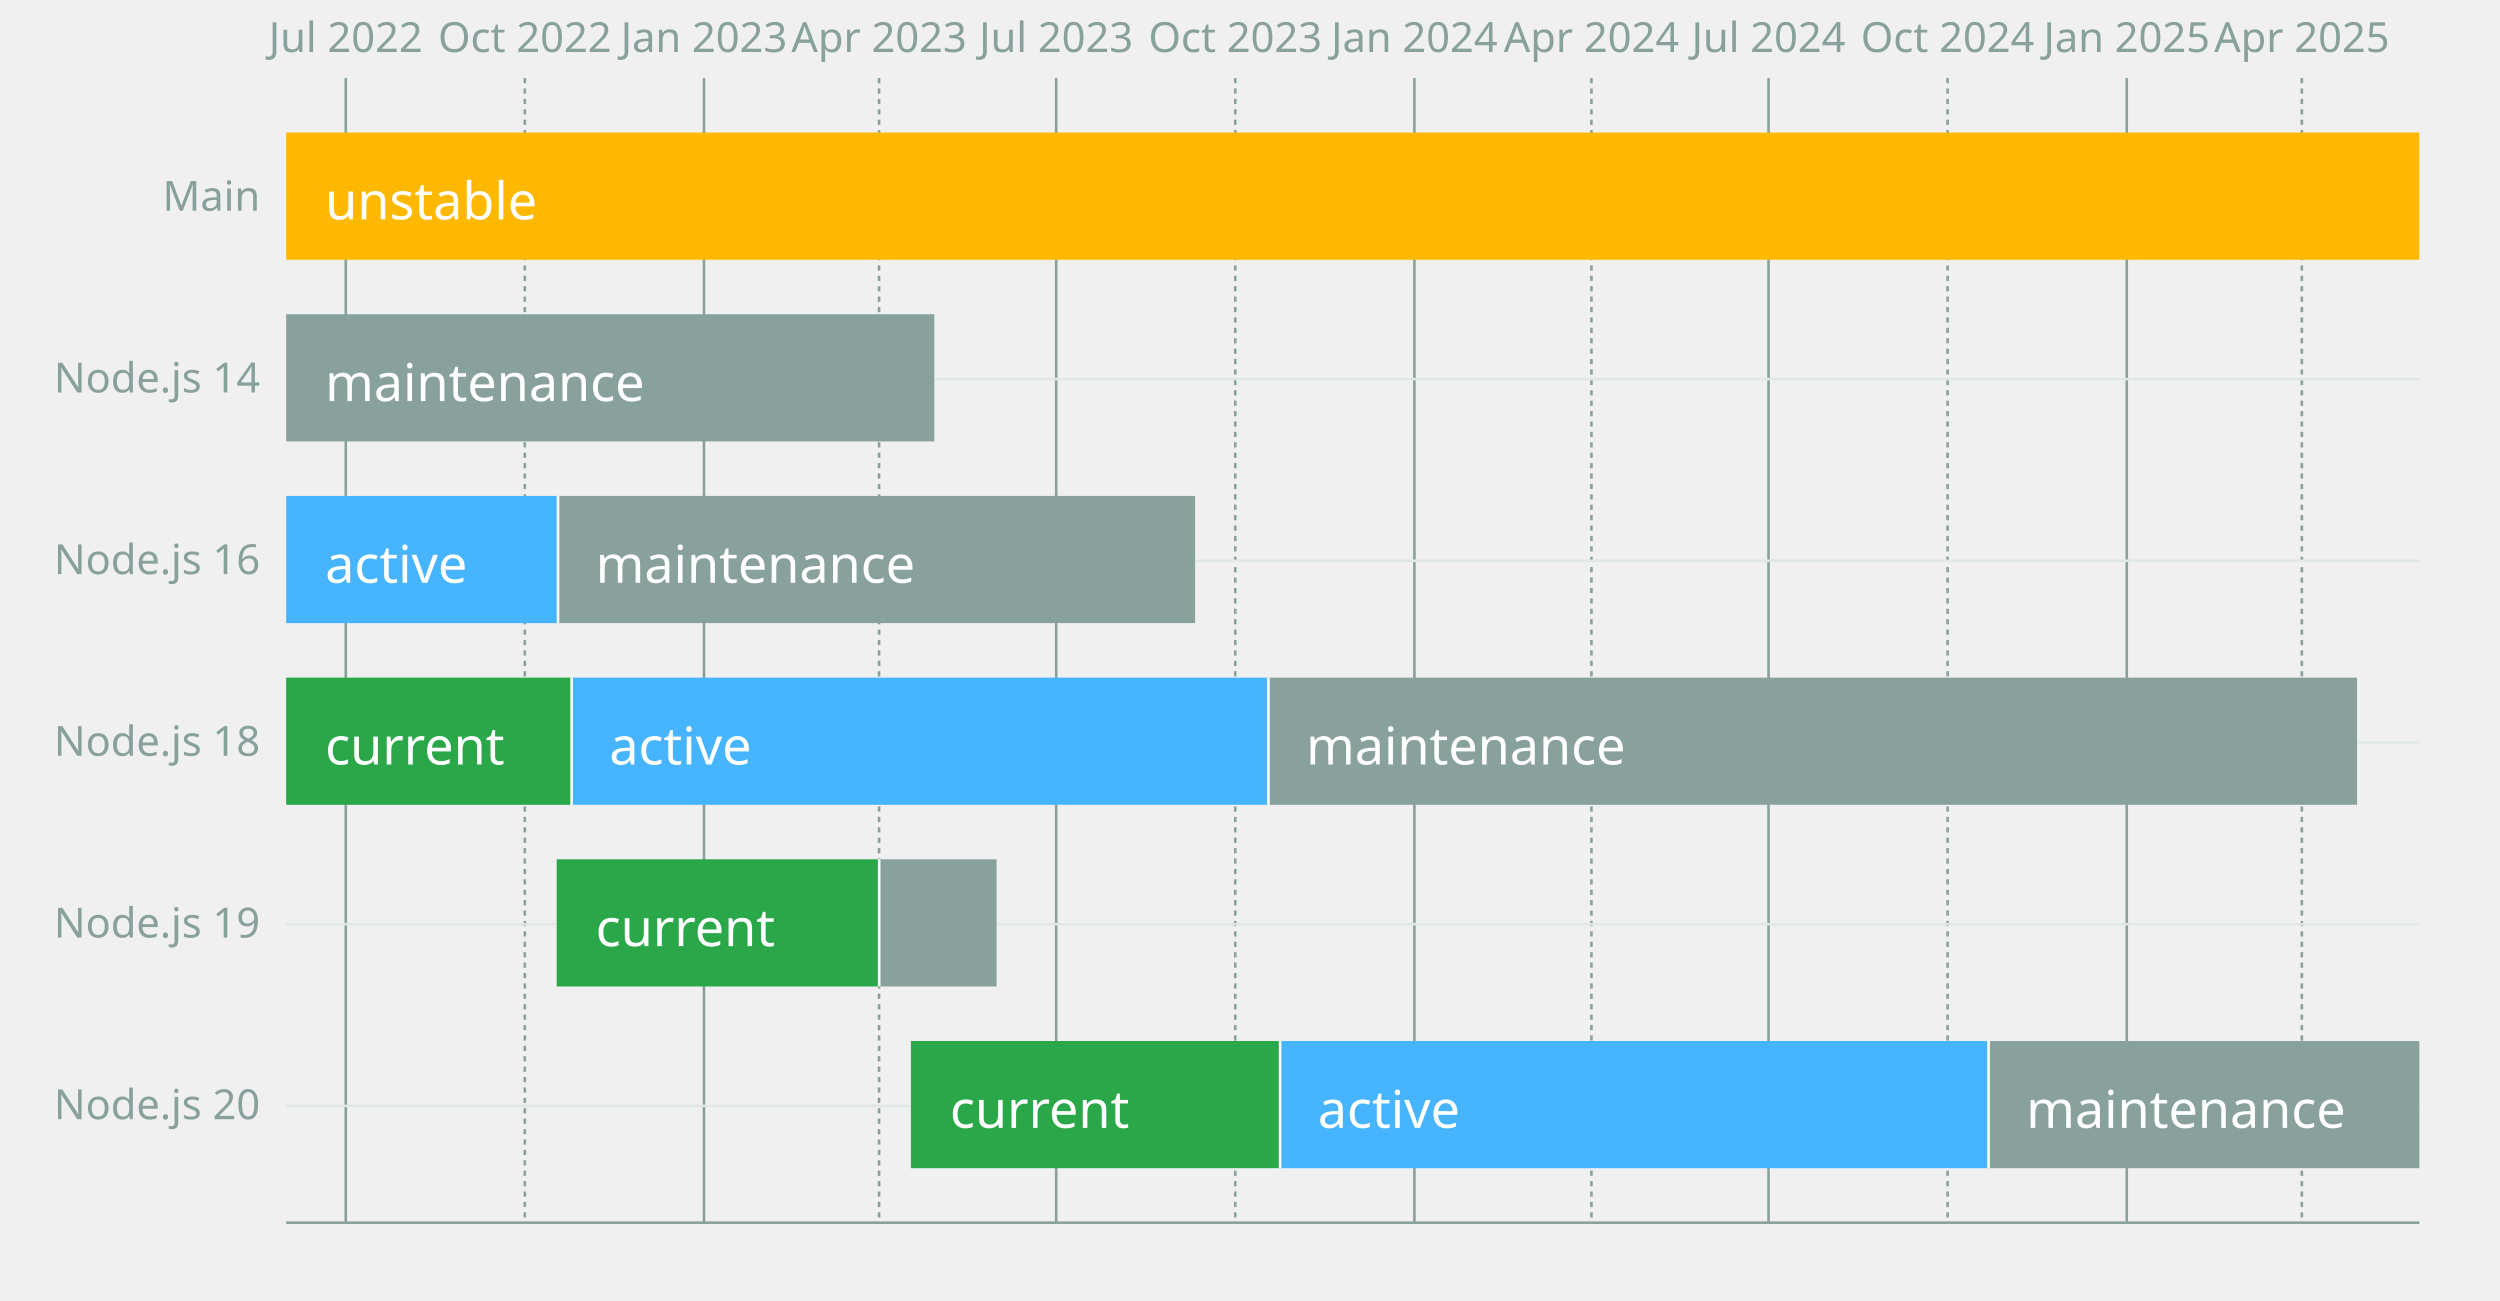
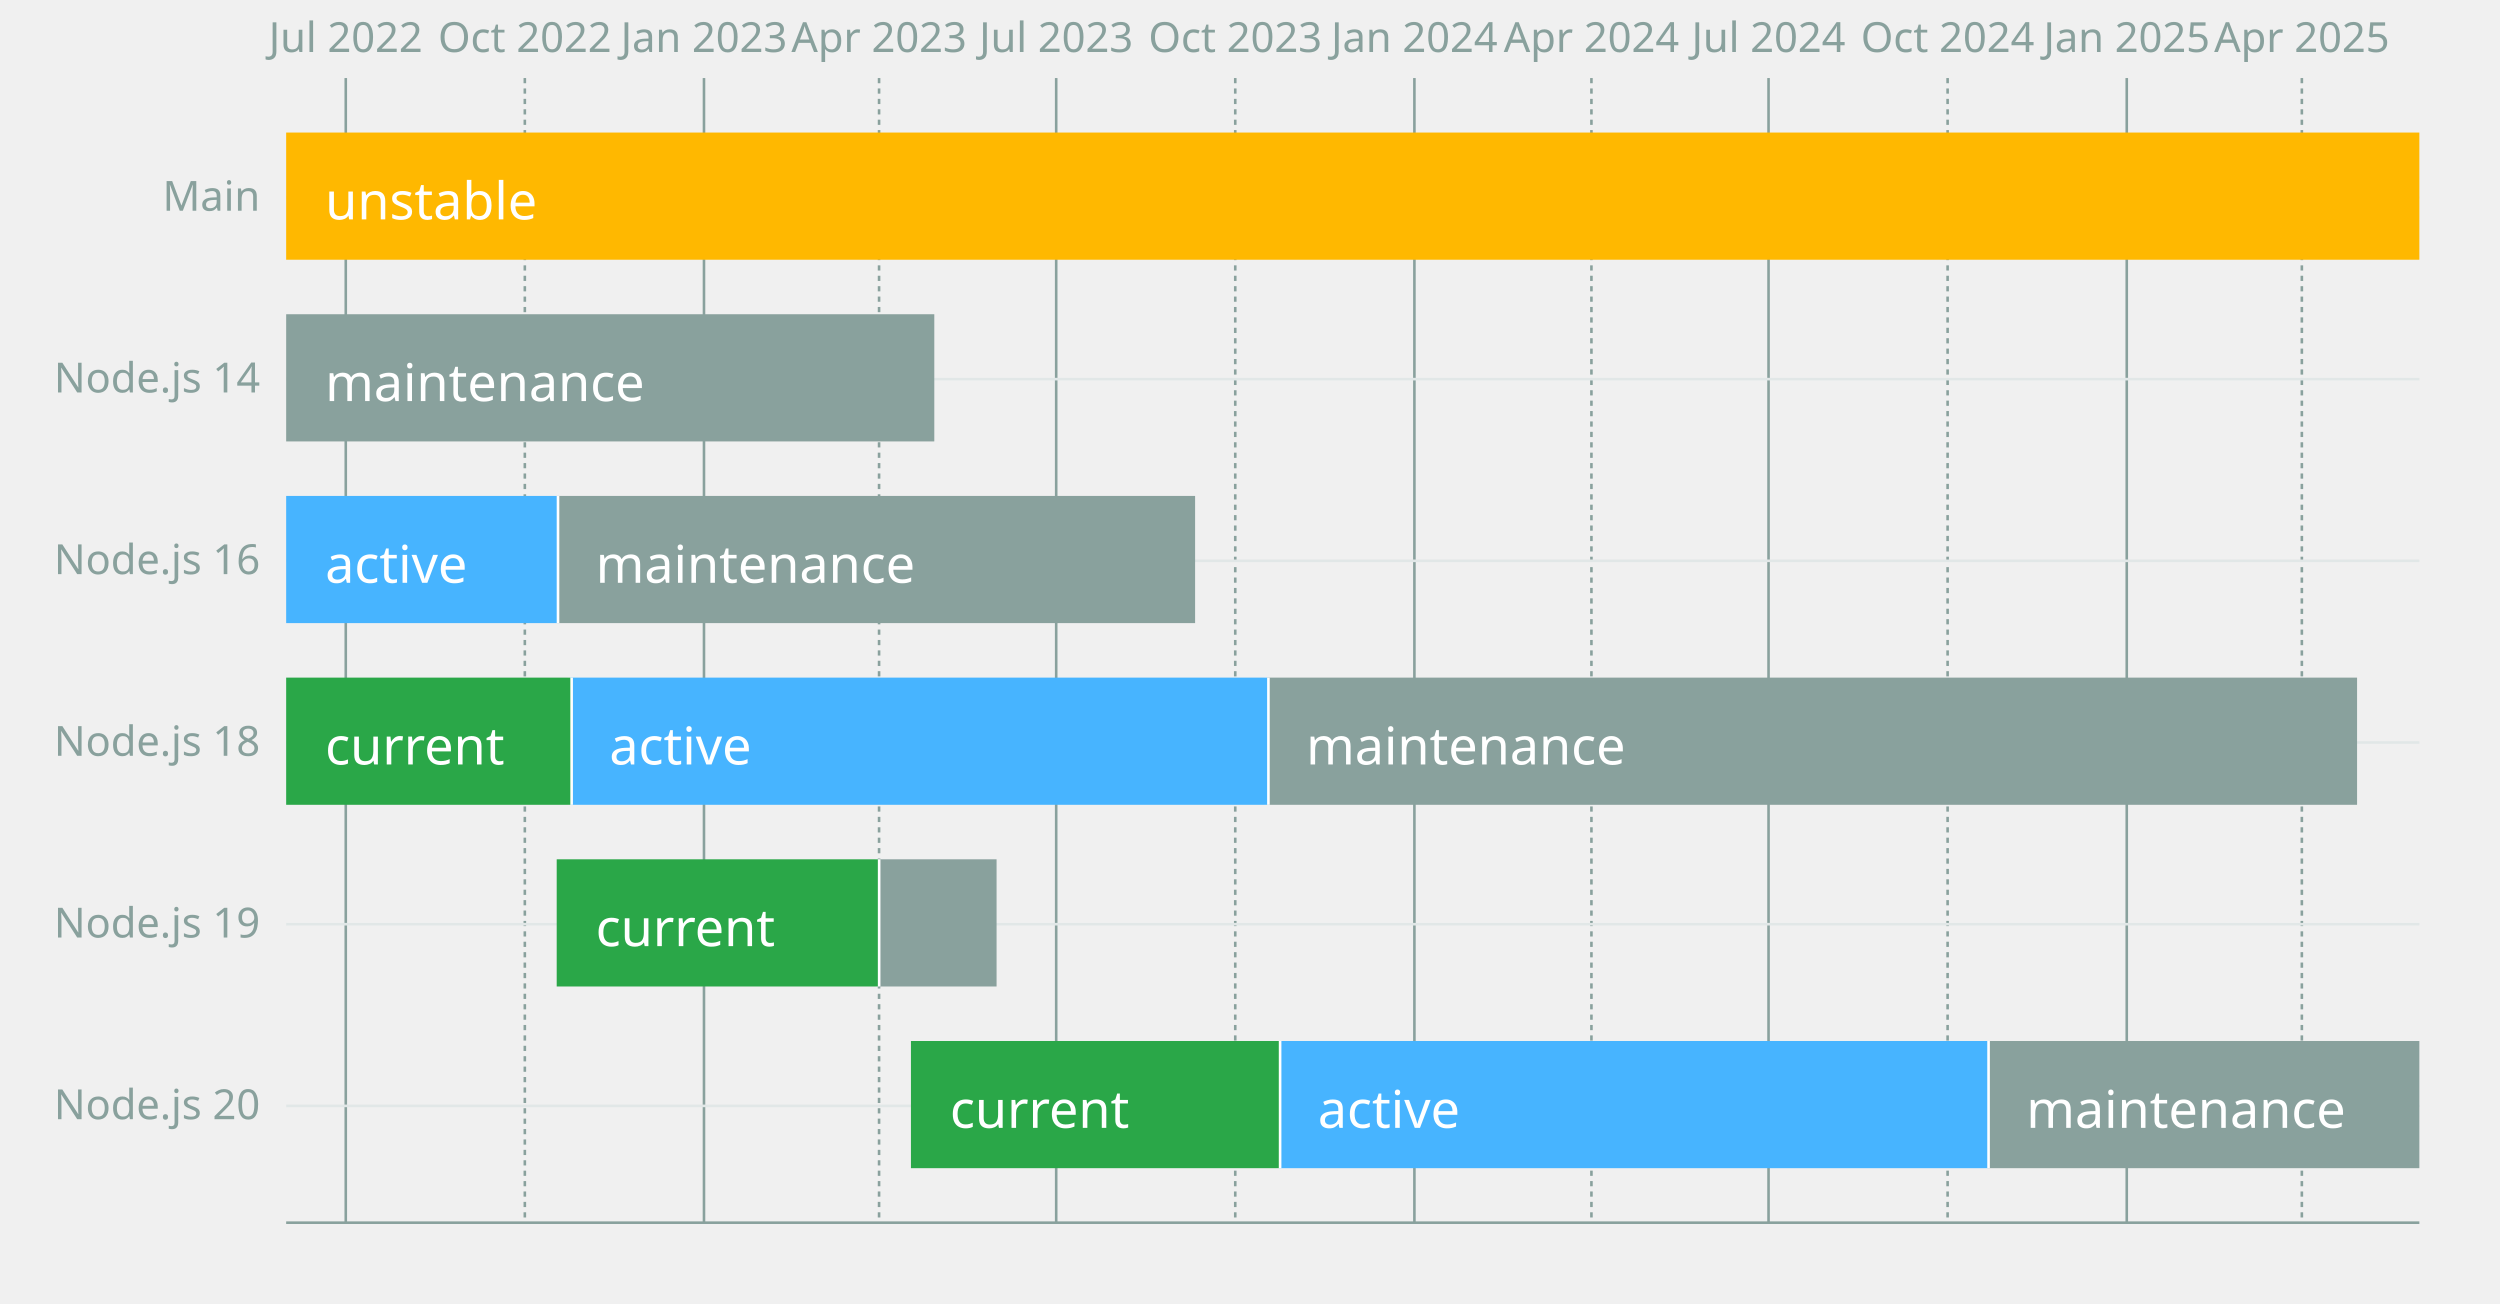
- <svg xmlns="http://www.w3.org/2000/svg" width="961" height="500">
+ <svg xmlns="http://www.w3.org/2000/svg" width="961" height="501">
  <defs>
    <style>.current{fill:#2aa748}.active{fill:#47b4ff}.maintenance,.tick text{fill:#89a19d}.unstable{fill:#ffb800}.bar-join,.label{fill:#fff}.bar-join.current{display:none}.tick text{font:16px sans-serif}.axis--y .tick text{text-anchor:end}.label{font:20px sans-serif;font-weight:100;text-anchor:start;dominant-baseline:middle;text-transform:uppercase}</style>
  </defs>
  <g id="bar-container">
    <g class="axis axis--x" fill="none" font-size="10" font-family="sans-serif" text-anchor="middle">
      <g class="tick">
        <path stroke="#89a19d" d="M.5 0v440" transform="translate(132.414 30)" />
        <text fill="#000" x=".5" dy="-10" transform="translate(132.414 30)">Jul 2022</text>
      </g>
      <g class="tick">
        <path stroke="#89a19d" stroke-dasharray="2,2" d="M.5 0v440" transform="translate(201.246 30)" />
        <text fill="#000" x=".5" dy="-10" transform="translate(201.246 30)">Oct 2022</text>
      </g>
      <g class="tick">
        <path stroke="#89a19d" d="M.5 0v440" transform="translate(270.11 30)" />
        <text fill="#000" x=".5" dy="-10" transform="translate(270.11 30)">Jan 2023</text>
      </g>
      <g class="tick">
        <path stroke="#89a19d" stroke-dasharray="2,2" d="M.5 0v440" transform="translate(337.414 30)" />
        <text fill="#000" x=".5" dy="-10" transform="translate(337.414 30)">Apr 2023</text>
      </g>
      <g class="tick">
        <path stroke="#89a19d" d="M.5 0v440" transform="translate(405.498 30)" />
        <text fill="#000" x=".5" dy="-10" transform="translate(405.498 30)">Jul 2023</text>
      </g>
      <g class="tick">
        <path stroke="#89a19d" stroke-dasharray="2,2" d="M.5 0v440" transform="translate(474.33 30)" />
        <text fill="#000" x=".5" dy="-10" transform="translate(474.33 30)">Oct 2023</text>
      </g>
      <g class="tick">
        <path stroke="#89a19d" d="M.5 0v440" transform="translate(543.193 30)" />
        <text fill="#000" x=".5" dy="-10" transform="translate(543.193 30)">Jan 2024</text>
      </g>
      <g class="tick">
        <path stroke="#89a19d" stroke-dasharray="2,2" d="M.5 0v440" transform="translate(611.246 30)" />
        <text fill="#000" x=".5" dy="-10" transform="translate(611.246 30)">Apr 2024</text>
      </g>
      <g class="tick">
        <path stroke="#89a19d" d="M.5 0v440" transform="translate(679.33 30)" />
        <text fill="#000" x=".5" dy="-10" transform="translate(679.33 30)">Jul 2024</text>
      </g>
      <g class="tick">
        <path stroke="#89a19d" stroke-dasharray="2,2" d="M.5 0v440" transform="translate(748.162 30)" />
        <text fill="#000" x=".5" dy="-10" transform="translate(748.162 30)">Oct 2024</text>
      </g>
      <g class="tick">
        <path stroke="#89a19d" d="M.5 0v440" transform="translate(817.026 30)" />
        <text fill="#000" x=".5" dy="-10" transform="translate(817.026 30)">Jan 2025</text>
      </g>
      <g class="tick">
        <path stroke="#89a19d" stroke-dasharray="2,2" d="M.5 0v440" transform="translate(884.33 30)" />
        <text fill="#000" x=".5" dy="-10" transform="translate(884.33 30)">Apr 2025</text>
      </g>
    </g>
    <g class="axis axis--y" fill="none" font-size="10" font-family="sans-serif">
      <g class="tick">
        <path stroke="#e1e7e7" d="M0 .5h820" transform="translate(110 75.397)" />
        <text fill="#000" y=".5" dy=".32em" dx="-10" transform="translate(110 75.397)">Main</text>
      </g>
      <g class="tick">
        <path stroke="#e1e7e7" d="M0 .5h820" transform="translate(110 145.238)" />
        <text fill="#000" y=".5" dy=".32em" dx="-10" transform="translate(110 145.238)">Node.js 14</text>
      </g>
      <g class="tick">
        <path stroke="#e1e7e7" d="M0 .5h820" transform="translate(110 215.08)" />
        <text fill="#000" y=".5" dy=".32em" dx="-10" transform="translate(110 215.08)">Node.js 16</text>
      </g>
      <g class="tick">
        <path stroke="#e1e7e7" d="M0 .5h820" transform="translate(110 284.92)" />
        <text fill="#000" y=".5" dy=".32em" dx="-10" transform="translate(110 284.92)">Node.js 18</text>
      </g>
      <g class="tick">
        <path stroke="#e1e7e7" d="M0 .5h820" transform="translate(110 354.762)" />
        <text fill="#000" y=".5" dy=".32em" dx="-10" transform="translate(110 354.762)">Node.js 19</text>
      </g>
      <g class="tick">
        <path stroke="#e1e7e7" d="M0 .5h820" transform="translate(110 424.603)" />
        <text fill="#000" y=".5" dy=".32em" dx="-10" transform="translate(110 424.603)">Node.js 20</text>
      </g>
      <path stroke="#89a19d" d="M0 440h820" transform="translate(110 30)" />
    </g>
    <path class="bar unstable" d="M0 20.952h820v48.889H0z" transform="translate(110 30)" />
    <text class="label" x="15" y="47.397" style="opacity:1" transform="translate(110 30)">unstable</text>
    <path class="bar maintenance" d="M0 90.794h249.142v48.889H0z" transform="translate(110 30)" />
    <text class="label" x="15" y="117.238" style="opacity:1" transform="translate(110 30)">maintenance</text>
    <path class="bar maintenance" d="M103.996 160.635h245.401v48.889H103.996z" transform="translate(110 30)" />
    <path class="bar-join maintenance" style="opacity:1" d="M102.996 160.635h2v48.889h-2z" transform="translate(110 30)" />
    <text class="label" x="118.996" y="187.079" style="opacity:1" transform="translate(110 30)">maintenance</text>
    <path class="bar active" d="M0 160.635h103.996v48.889H0z" transform="translate(110 30)" />
    <text class="label" x="15" y="187.079" style="opacity:1" transform="translate(110 30)">active</text>
    <path class="bar maintenance" d="M377.08 230.476h418.978v48.889H377.08z" transform="translate(110 30)" />
    <path class="bar-join maintenance" style="opacity:1" d="M376.08 230.476h2v48.889h-2z" transform="translate(110 30)" />
    <text class="label" x="392.08" y="256.921" style="opacity:1" transform="translate(110 30)">maintenance</text>
    <path class="bar active" d="M109.234 230.476h267.847v48.889H109.234z" transform="translate(110 30)" />
    <path class="bar-join active" style="opacity:1" d="M108.234 230.476h2v48.889h-2z" transform="translate(110 30)" />
    <text class="label" x="124.234" y="256.921" style="opacity:1" transform="translate(110 30)">active</text>
    <path class="bar current" d="M0 230.476h109.234v48.889H0z" transform="translate(110 30)" />
    <text class="label" x="15" y="256.921" style="opacity:1" transform="translate(110 30)">current</text>
    <path class="bar maintenance" d="M227.445 300.317h45.639v48.889h-45.639z" transform="translate(110 30)" />
    <path class="bar-join maintenance" style="opacity:1" d="M226.445 300.317h2v48.889h-2z" transform="translate(110 30)" />
    <path class="bar current" d="M103.996 300.317h123.449v48.889H103.996z" transform="translate(110 30)" />
    <text class="label" x="118.996" y="326.762" style="opacity:1" transform="translate(110 30)">current</text>
    <path class="bar maintenance" d="M653.905 370.159H820v48.889H653.905z" transform="translate(110 30)" />
    <path class="bar-join maintenance" style="opacity:1" d="M652.905 370.159h2v48.889h-2z" transform="translate(110 30)" />
    <text class="label" x="668.905" y="396.603" style="opacity:1" transform="translate(110 30)">maintenance</text>
    <path class="bar active" d="M381.569 370.159h272.336v48.889H381.569z" transform="translate(110 30)" />
    <path class="bar-join active" style="opacity:1" d="M380.569 370.159h2v48.889h-2z" transform="translate(110 30)" />
    <text class="label" x="396.569" y="396.603" style="opacity:1" transform="translate(110 30)">active</text>
    <path class="bar current" d="M240.164 370.159h141.405v48.889H240.164z" transform="translate(110 30)" />
    <text class="label" x="255.164" y="396.603" style="opacity:1" transform="translate(110 30)">current</text>
  </g>
</svg>
